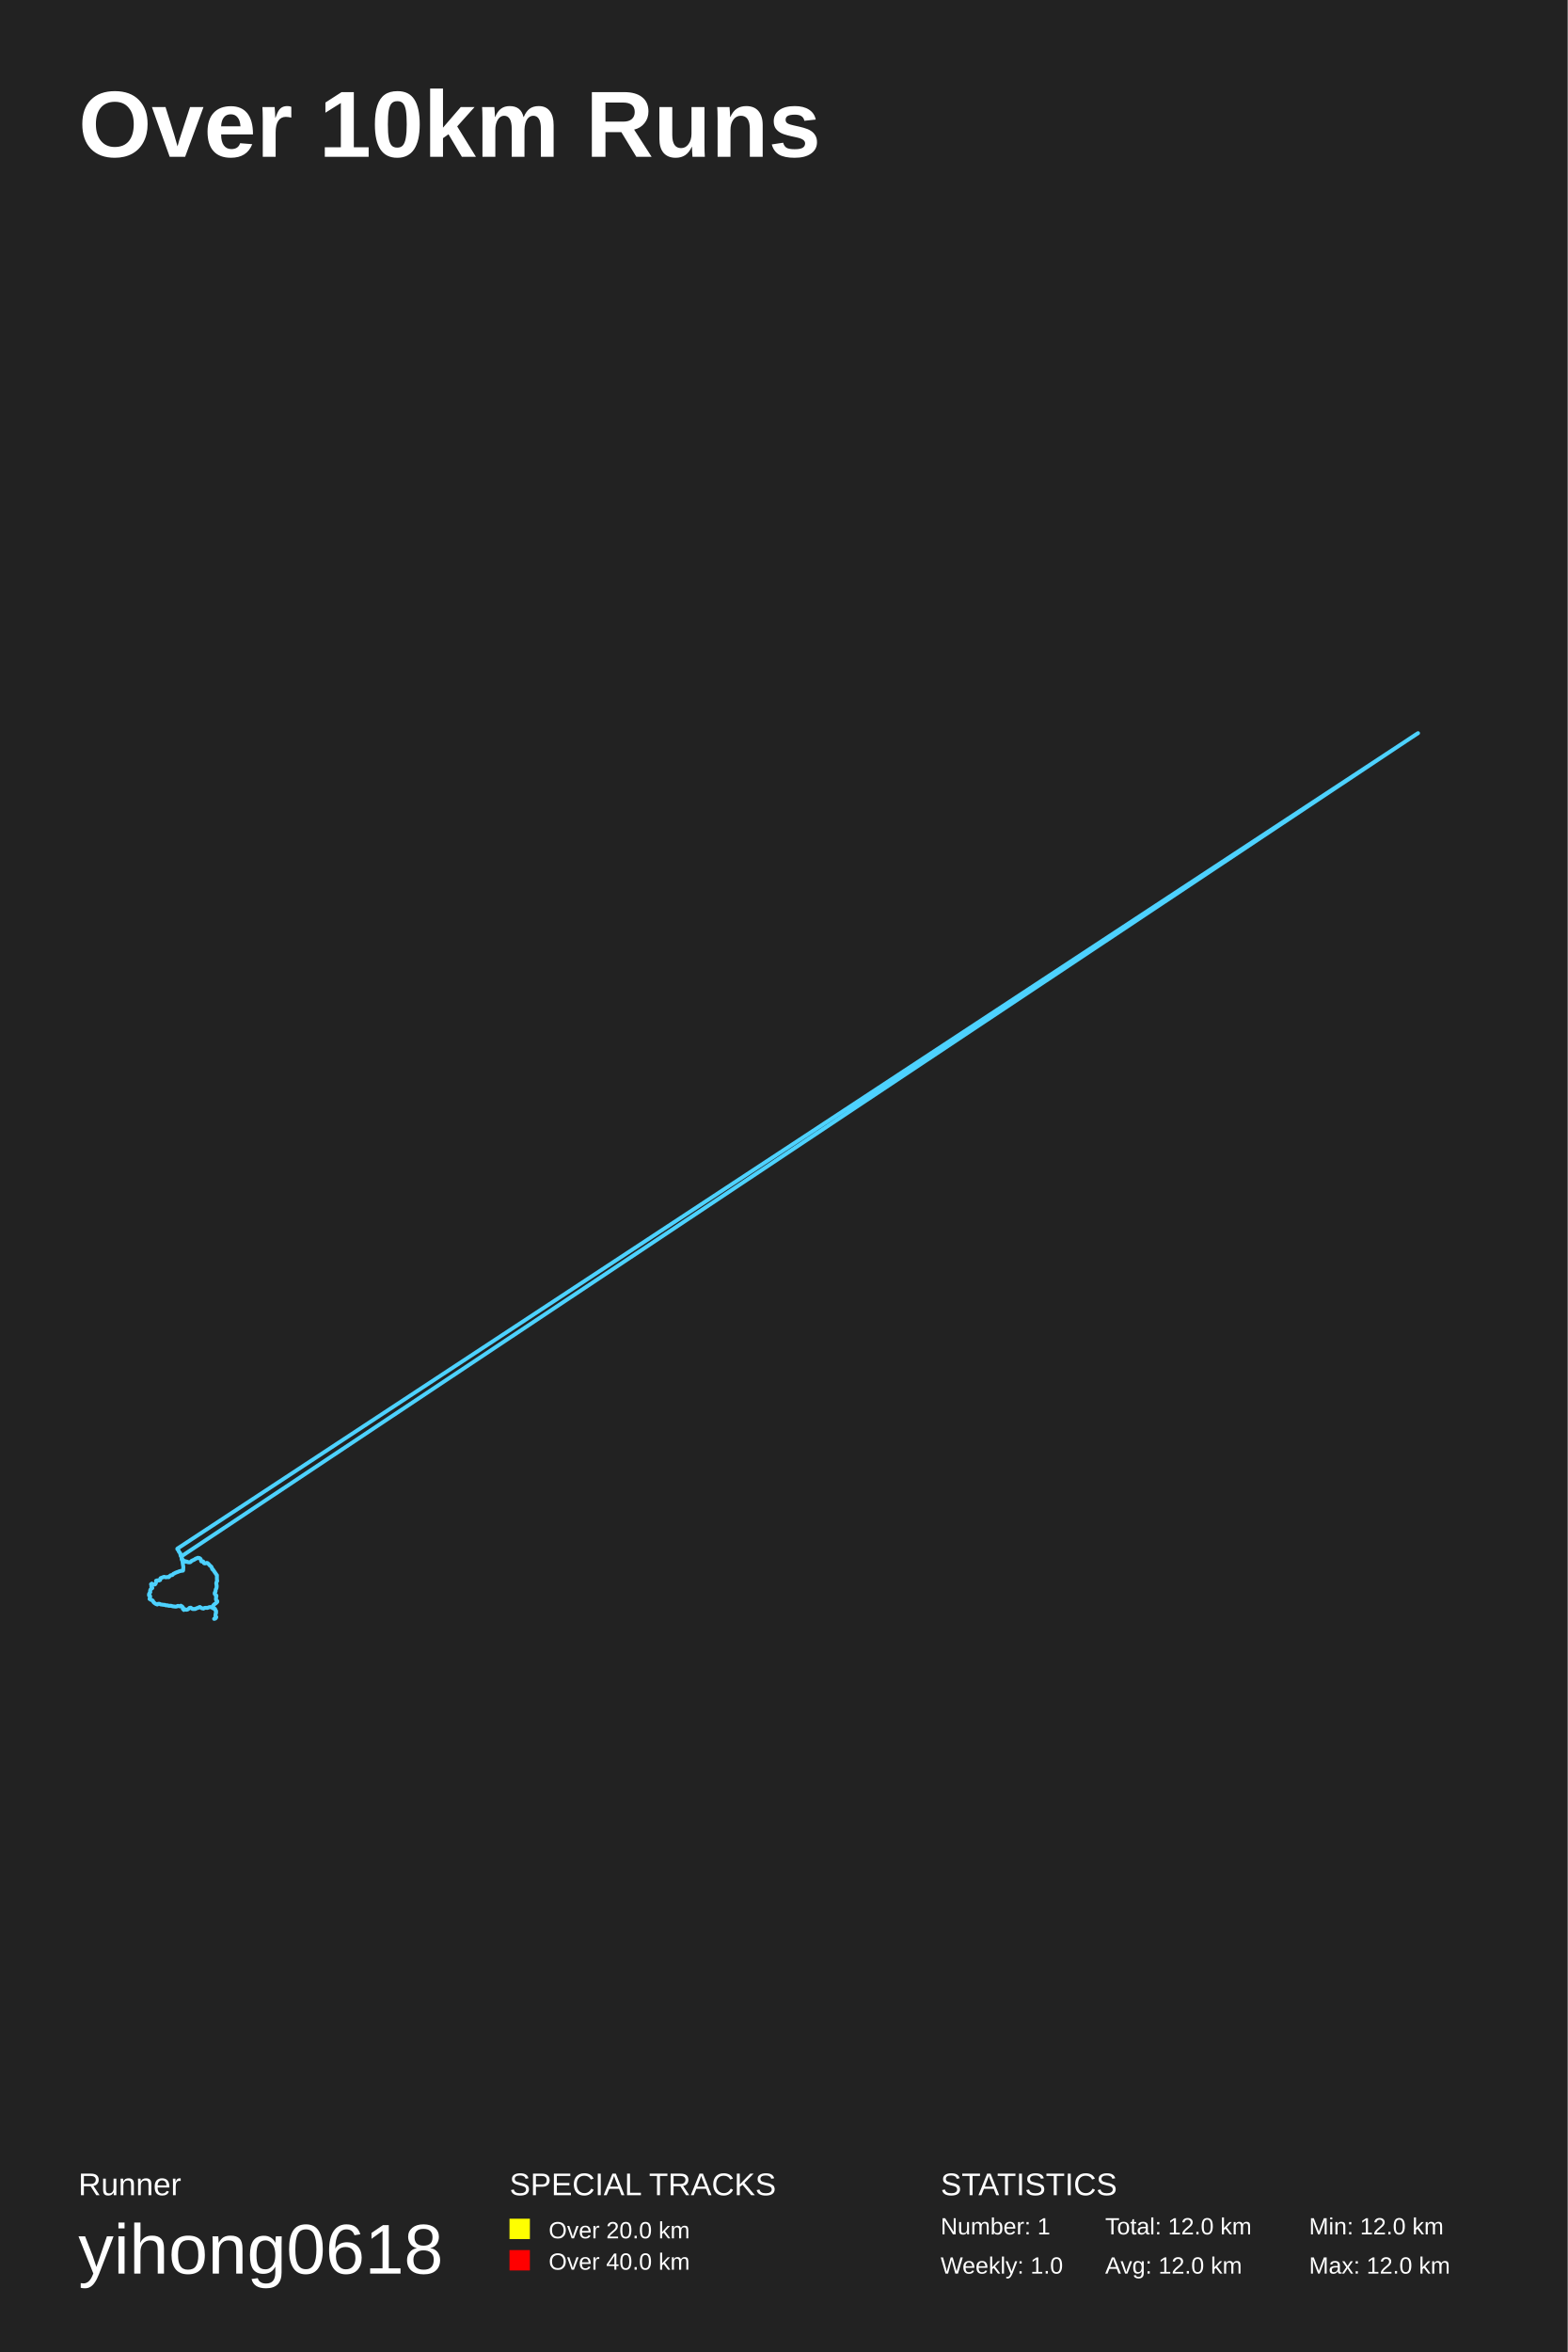
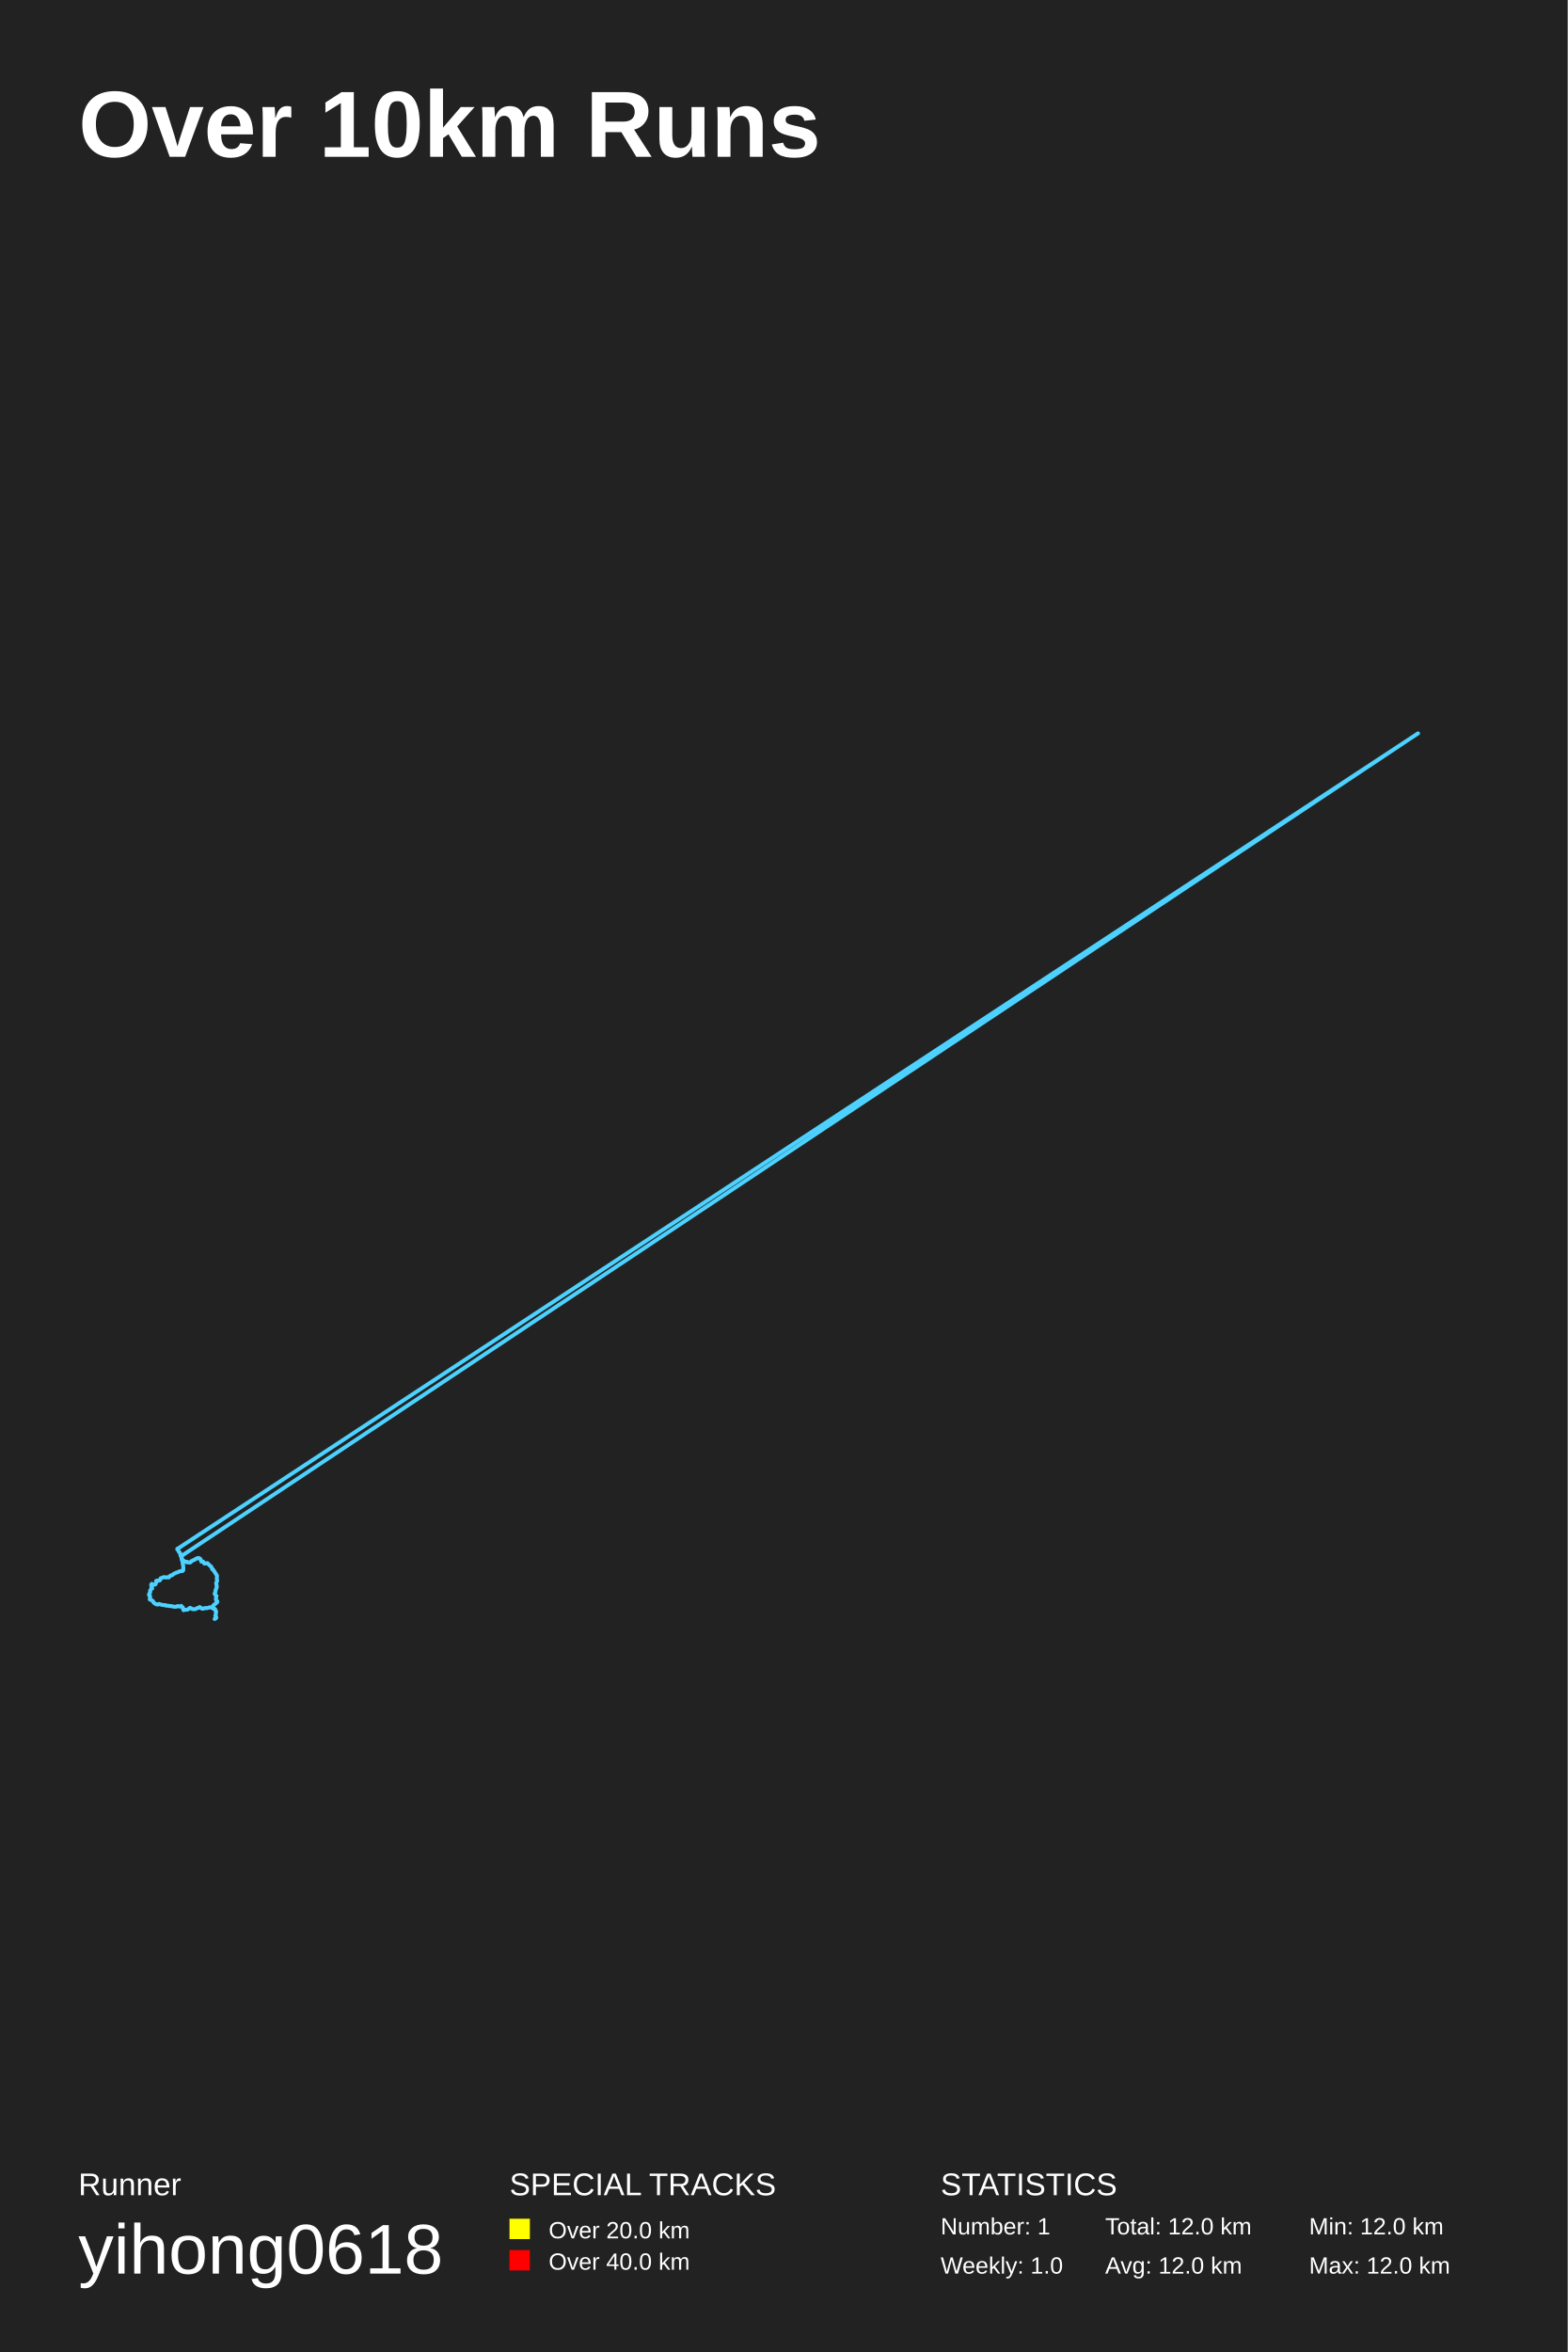
<svg xmlns="http://www.w3.org/2000/svg" baseProfile="full" height="300mm" version="1.1" viewBox="0,0,200,300" width="200mm">
  <defs />
  <rect fill="#222222" height="300" width="200" x="0" y="0" />
  <text fill="#FFFFFF" style="font-size:12px; font-family:Arial; font-weight:bold;" x="10" y="20">Over 10km Runs</text>
  <text fill="#FFFFFF" style="font-size:4px; font-family:Arial" x="10" y="280">Runner</text>
  <text fill="#FFFFFF" style="font-size:9px; font-family:Arial" x="10" y="290">yihong0618</text>
  <text fill="#FFFFFF" style="font-size:4px; font-family:Arial" x="65" y="280">SPECIAL TRACKS</text>
  <rect fill="yellow" height="2.6" width="2.6" x="65" y="283" />
  <text fill="#FFFFFF" style="font-size:3px; font-family:Arial" x="70" y="285.5">Over 20.0 km</text>
  <rect fill="red" height="2.6" width="2.6" x="65" y="287" />
  <text fill="#FFFFFF" style="font-size:3px; font-family:Arial" x="70" y="289.5">Over 40.0 km</text>
  <text fill="#FFFFFF" style="font-size:4px; font-family:Arial" x="120" y="280">STATISTICS</text>
  <text fill="#FFFFFF" style="font-size:3px; font-family:Arial" x="120" y="285">Number: 1</text>
  <text fill="#FFFFFF" style="font-size:3px; font-family:Arial" x="120" y="290">Weekly: 1.0</text>
  <text fill="#FFFFFF" style="font-size:3px; font-family:Arial" x="141" y="285">Total: 12.0 km</text>
  <text fill="#FFFFFF" style="font-size:3px; font-family:Arial" x="141" y="290">Avg: 12.0 km</text>
  <text fill="#FFFFFF" style="font-size:3px; font-family:Arial" x="167" y="285">Min: 12.0 km</text>
  <text fill="#FFFFFF" style="font-size:3px; font-family:Arial" x="167" y="290">Max: 12.0 km</text>
-   <polyline fill="none" opacity="1" points="27.528,205.8 27.538,205.673 27.576,205.563 27.514,205.468 27.49,205.347 27.428,205.231 27.352,205.152 27.224,205.147 27.229,205.147 27.253,205.147 27.234,205.152 27.219,205.152 27.229,205.147 27.219,205.152 27.21,205.157 27.214,205.162 27.214,205.157 27.138,205.078 27.134,204.962 27.153,204.873 27.191,204.789 27.253,204.72 27.333,204.657 27.367,204.604 27.471,204.546 27.566,204.472 27.666,204.372 27.718,204.309 27.718,204.23 27.656,204.156 27.58,204.093 27.547,203.967 27.557,203.867 27.566,203.777 27.566,203.693 27.609,203.566 27.571,203.472 27.485,203.435 27.462,203.372 27.39,203.293 27.409,203.124 27.471,203.061 27.504,202.95 27.504,202.834 27.538,202.703 27.604,202.597 27.628,202.487 27.637,202.387 27.647,202.286 27.618,202.192 27.628,202.097 27.595,202.023 27.595,201.918 27.637,201.765 27.699,201.675 27.694,201.57 27.671,201.459 27.671,201.344 27.671,201.222 27.671,201.091 27.675,200.927 27.656,200.912 27.157,200.179 27.081,200.153 27.067,200.063 27.02,200 27.015,199.937 27.001,199.916 26.967,199.842 26.906,199.8 26.868,199.742 26.811,199.716 26.763,199.679 26.716,199.616 26.673,199.558 26.568,199.473 26.507,199.389 26.426,199.363 26.388,199.347 26.293,199.379 26.203,199.4 26.112,199.415 26.022,199.379 25.989,199.294 25.951,199.221 25.913,199.163 25.822,199.157 25.727,199.173 25.708,199.126 25.708,199.105 25.742,199.11 25.713,199.131 25.689,199.142 25.68,199.131 25.675,199.142 25.689,199.142 25.694,199.136 25.68,199.126 25.699,199.105 25.699,199.11 25.628,199.005 25.618,198.947 25.604,198.878 25.566,198.82 25.537,198.804 25.485,198.773 25.438,198.731 25.376,198.725 25.305,198.704 25.281,198.699 25.262,198.694 25.21,198.71 25.143,198.741 25.091,198.783 25.043,198.783 24.982,198.794 24.944,198.831 24.863,198.868 24.825,198.915 24.777,198.947 24.734,198.952 24.677,198.989 24.63,198.999 24.554,199.047 24.464,199.068 24.388,199.152 24.326,199.226 24.236,199.268 24.145,199.268 24.103,199.273 24.008,199.257 23.951,199.257 23.965,199.231 23.965,199.231 23.965,199.252 23.96,199.242 23.913,199.242 23.865,199.194 23.813,199.173 23.77,199.21 23.694,199.189 23.651,199.136 23.561,199.2 23.494,199.12 23.437,199.047 23.39,199.026 23.357,198.989 23.347,198.984 23.319,198.947 23.266,198.883 23.2,198.873 23.195,198.878 23.209,198.873 23.171,198.847 23.181,198.773 23.205,198.704 23.195,198.646 23.133,198.599 23.114,198.552 23.086,198.478 23.048,198.441 23.038,198.362 23.01,198.262 22.996,198.114 22.929,198.062 22.896,197.988 22.839,197.946 22.81,197.888 22.796,197.809 22.734,197.73 22.682,197.656 22.677,197.598 22.663,197.598 22.635,197.603 22.644,197.603 22.644,197.609 22.63,197.598 22.644,197.593 22.644,197.593 22.658,197.593 22.706,197.508 22.692,197.519 22.677,197.556 22.635,197.535 22.625,197.545 22.62,197.545 22.639,197.545 22.625,197.54 22.625,197.54 22.63,197.535 22.63,197.53 22.639,197.535 22.63,197.53 180.91,93.516 180.815,93.574 180.815,93.574 180.815,93.574 180.815,93.574 180.724,93.632 180.629,93.69 23.119,198.53 23.162,198.625 23.186,198.699 23.167,198.799 23.186,198.899 23.209,198.989 23.271,199.057 23.304,199.163 23.295,199.294 23.319,199.384 23.333,199.552 23.361,199.689 23.376,199.795 23.39,199.895 23.38,200.048 23.366,200.169 23.38,200.243 23.338,200.337 23.176,200.353 23.038,200.38 22.929,200.406 22.815,200.443 22.701,200.495 22.582,200.532 22.473,200.58 22.387,200.606 22.307,200.664 22.207,200.701 22.112,200.748 22.079,200.811 22.05,200.833 22.055,200.827 22.026,200.843 21.984,200.896 21.912,200.912 21.813,200.912 21.741,200.954 21.665,201.012 21.618,201.049 21.585,201.122 21.513,201.17 21.423,201.159 21.352,201.143 21.238,201.175 21.162,201.185 21.067,201.17 20.995,201.128 20.9,201.133 20.829,201.17 20.772,201.175 20.71,201.217 20.634,201.238 20.558,201.264 20.487,201.296 20.444,201.375 20.425,201.459 20.44,201.523 20.387,201.549 20.349,201.57 20.321,201.586 20.254,201.596 20.159,201.591 20.088,201.57 19.988,201.602 19.907,201.628 19.926,201.654 19.936,201.723 19.926,201.791 19.907,201.812 19.898,201.865 19.888,201.912 19.865,201.96 19.831,202.039 19.755,202.102 19.665,202.086 19.603,202.118 19.537,202.134 19.466,202.186 19.428,202.149 19.39,202.107 19.371,202.118 19.337,202.081 19.318,202.06 19.352,202.034 19.371,201.991 19.375,202.002 19.333,202.049 19.266,202.065 19.328,202.181 19.304,202.329 19.347,202.45 19.432,202.555 19.352,202.624 19.252,202.676 19.176,202.803 19.143,202.971 19.176,203.071 19.071,203.214 19.01,203.335 19.014,203.503 19.114,203.524 19.162,203.614 19.152,203.698 19.124,203.793 19.081,203.951 19.176,203.998 19.257,204.062 19.385,204.104 19.494,204.167 19.561,204.314 19.637,204.409 19.789,204.525 19.926,204.604 20.074,204.657 20.183,204.567 20.354,204.573 20.492,204.646 20.658,204.667 20.796,204.688 20.967,204.704 21.038,204.709 21.157,204.762 21.261,204.762 21.376,204.767 21.485,204.81 21.623,204.825 21.746,204.815 21.879,204.836 21.974,204.868 22.098,204.894 22.25,204.91 22.368,204.925 22.535,204.915 22.644,204.846 22.734,204.831 22.858,204.878 23.005,204.899 23.072,204.81 23.133,204.852 23.247,204.915 23.357,205.062 23.323,205.21 23.404,205.268 23.452,205.352 23.58,205.257 23.746,205.331 23.922,205.299 24.055,205.21 24.183,205.083 24.335,205.062 24.454,205.152 24.578,205.231 24.772,205.226 24.906,205.231 25.005,205.173 25.143,205.115 25.286,205.073 25.414,204.999 25.499,204.973 25.609,205.047 25.732,205.126 25.837,205.147 25.96,205.173 26.046,205.115 26.165,205.083 26.321,205.078 26.45,205.094 26.568,205.047 26.673,205.01 26.763,204.989 26.877,204.989 27.01,205.047 27.138,205.078 27.195,205.094 27.333,205.136 27.438,205.226 27.481,205.368 27.561,205.473 27.557,205.605 27.566,205.752 27.504,205.868 27.49,206.026 27.481,206.158 27.595,206.258 27.547,206.374 27.438,206.464 27.319,206.485" stroke="#4DD2FF" stroke-dasharray="none" stroke-linecap="round" stroke-linejoin="round" stroke-width="0.5" />
+   <polyline fill="none" opacity="1" points="27.533,205.784 27.547,205.658 27.571,205.547 27.485,205.463 27.481,205.321 27.381,205.231 27.281,205.168 27.229,205.168 27.229,205.173 27.243,205.173 27.214,205.173 27.224,205.178 27.224,205.173 27.214,205.189 27.214,205.184 27.214,205.178 27.214,205.184 27.124,205.052 27.134,204.952 27.157,204.878 27.214,204.783 27.272,204.72 27.338,204.673 27.414,204.609 27.519,204.53 27.604,204.446 27.69,204.383 27.728,204.304 27.709,204.22 27.618,204.162 27.566,204.067 27.533,203.935 27.566,203.861 27.58,203.777 27.571,203.661 27.618,203.551 27.514,203.482 27.481,203.44 27.438,203.387 27.386,203.282 27.438,203.119 27.5,203.05 27.495,202.94 27.504,202.803 27.566,202.681 27.618,202.592 27.618,202.466 27.661,202.376 27.633,202.281 27.628,202.176 27.604,202.097 27.59,202.013 27.585,201.886 27.661,201.754 27.699,201.649 27.704,201.559 27.656,201.444 27.671,201.322 27.666,201.196 27.685,201.001 27.666,200.948 27.181,200.19 27.119,200.19 27.062,200.148 27.048,200.058 27.024,199.995 27.005,199.969 26.986,199.911 26.958,199.847 26.906,199.784 26.844,199.768 26.787,199.705 26.754,199.684 26.701,199.616 26.63,199.547 26.535,199.473 26.478,199.384 26.431,199.373 26.34,199.4 26.25,199.415 26.179,199.437 26.079,199.437 26.017,199.373 25.984,199.289 25.951,199.226 25.884,199.173 25.775,199.194 25.704,199.184 25.699,199.152 25.718,199.136 25.713,199.142 25.699,199.147 25.699,199.157 25.666,199.157 25.685,199.157 25.67,199.178 25.68,199.157 25.699,199.152 25.699,199.147 25.68,199.099 25.623,198.999 25.609,198.957 25.571,198.862 25.552,198.836 25.528,198.82 25.457,198.789 25.409,198.741 25.343,198.757 25.29,198.72 25.262,198.731 25.262,198.715 25.181,198.762 25.119,198.783 25.072,198.815 25.029,198.799 24.982,198.836 24.915,198.878 24.848,198.904 24.806,198.962 24.763,198.962 24.72,198.994 24.654,199.005 24.587,199.052 24.516,199.089 24.43,199.11 24.364,199.205 24.288,199.294 24.212,199.3 24.141,199.294 24.06,199.289 23.989,199.284 23.941,199.279 23.965,199.257 23.97,199.279 23.951,199.263 23.946,199.289 23.903,199.257 23.851,199.199 23.794,199.205 23.727,199.257 23.68,199.189 23.608,199.189 23.542,199.199 23.475,199.11 23.428,199.057 23.361,199.02 23.357,199.015 23.333,199.01 23.295,198.941 23.243,198.889 23.19,198.926 23.195,198.91 23.19,198.889 23.167,198.847 23.19,198.768 23.195,198.71 23.167,198.662 23.119,198.594 23.105,198.557 23.072,198.504 23.048,198.436 23.024,198.346 23.005,198.262 22.981,198.114 22.915,198.062 22.882,197.977 22.82,197.94 22.801,197.888 22.768,197.798 22.711,197.719 22.673,197.656 22.658,197.614 22.63,197.614 22.62,197.63 22.649,197.63 22.649,197.63 22.63,197.619 22.644,197.63 22.644,197.614 22.682,197.593 22.701,197.545 22.692,197.551 22.62,197.545 22.635,197.561 22.625,197.566 22.616,197.582 22.625,197.572 22.63,197.572 22.63,197.566 22.63,197.556 22.63,197.561 22.639,197.556 180.91,93.542 180.91,93.542 180.815,93.6 180.815,93.6 180.815,93.6 180.81,93.589 180.724,93.658 23.091,198.509 23.119,198.615 23.195,198.667 23.181,198.762 23.176,198.857 23.19,198.973 23.228,199.041 23.281,199.131 23.304,199.242 23.3,199.358 23.319,199.473 23.347,199.631 23.371,199.768 23.38,199.853 23.385,199.979 23.38,200.121 23.38,200.232 23.371,200.3 23.271,200.385 23.114,200.379 23,200.422 22.891,200.432 22.782,200.485 22.658,200.548 22.554,200.585 22.44,200.611 22.354,200.659 22.269,200.701 22.169,200.748 22.093,200.801 22.064,200.843 22.05,200.859 22.05,200.859 22.003,200.89 21.95,200.917 21.879,200.943 21.77,200.954 21.713,201.006 21.637,201.043 21.608,201.096 21.561,201.191 21.475,201.201 21.404,201.175 21.314,201.175 21.209,201.207 21.114,201.212 21.043,201.185 20.962,201.159 20.877,201.164 20.805,201.196 20.753,201.212 20.687,201.264 20.596,201.275 20.506,201.301 20.473,201.365 20.43,201.438 20.44,201.512 20.411,201.57 20.368,201.575 20.34,201.602 20.297,201.607 20.216,201.628 20.131,201.607 20.045,201.602 19.95,201.628 19.912,201.66 19.931,201.696 19.926,201.77 19.926,201.828 19.898,201.87 19.893,201.907 19.888,201.944 19.869,202.018 19.817,202.097 19.713,202.102 19.646,202.128 19.594,202.149 19.508,202.197 19.428,202.186 19.413,202.155 19.371,202.134 19.366,202.128 19.337,202.092 19.314,202.086 19.375,202.028 19.361,202.018 19.333,202.055 19.318,202.07 19.285,202.144 19.333,202.255 19.314,202.408 19.385,202.518 19.418,202.618 19.314,202.66 19.223,202.761 19.147,202.887 19.166,203.029 19.138,203.15 19.038,203.282 19.005,203.403 19.062,203.54 19.147,203.588 19.143,203.667 19.152,203.756 19.114,203.872 19.105,204.004 19.2,204.056 19.314,204.104 19.418,204.146 19.542,204.262 19.575,204.378 19.698,204.488 19.85,204.588 19.988,204.641 20.126,204.667 20.273,204.583 20.406,204.625 20.554,204.673 20.715,204.704 20.877,204.731 21.01,204.746 21.095,204.736 21.185,204.804 21.309,204.799 21.428,204.804 21.537,204.836 21.656,204.852 21.803,204.846 21.922,204.883 22.026,204.894 22.15,204.931 22.283,204.941 22.444,204.947 22.582,204.899 22.687,204.846 22.777,204.883 22.92,204.925 23.029,204.899 23.119,204.825 23.162,204.925 23.314,205.01 23.338,205.147 23.361,205.278 23.423,205.384 23.485,205.331 23.661,205.321 23.808,205.321 23.974,205.289 24.107,205.173 24.226,205.083 24.397,205.141 24.492,205.22 24.654,205.257 24.839,205.257 24.934,205.226 25.072,205.178 25.195,205.099 25.333,205.083 25.457,204.983 25.547,205.026 25.67,205.094 25.765,205.189 25.894,205.189 25.993,205.184 26.089,205.12 26.222,205.099 26.374,205.126 26.497,205.094 26.616,205.057 26.706,205.031 26.801,205.004 26.939,205.031 27.058,205.094 27.181,205.115 27.257,205.147 27.376,205.189 27.471,205.299 27.485,205.442 27.58,205.542 27.557,205.689 27.538,205.826 27.519,205.968 27.471,206.1 27.566,206.211 27.595,206.342 27.504,206.453 27.376,206.5" stroke="#4DD2FF" stroke-dasharray="none" stroke-linecap="round" stroke-linejoin="round" stroke-width="0.5" />
</svg>
